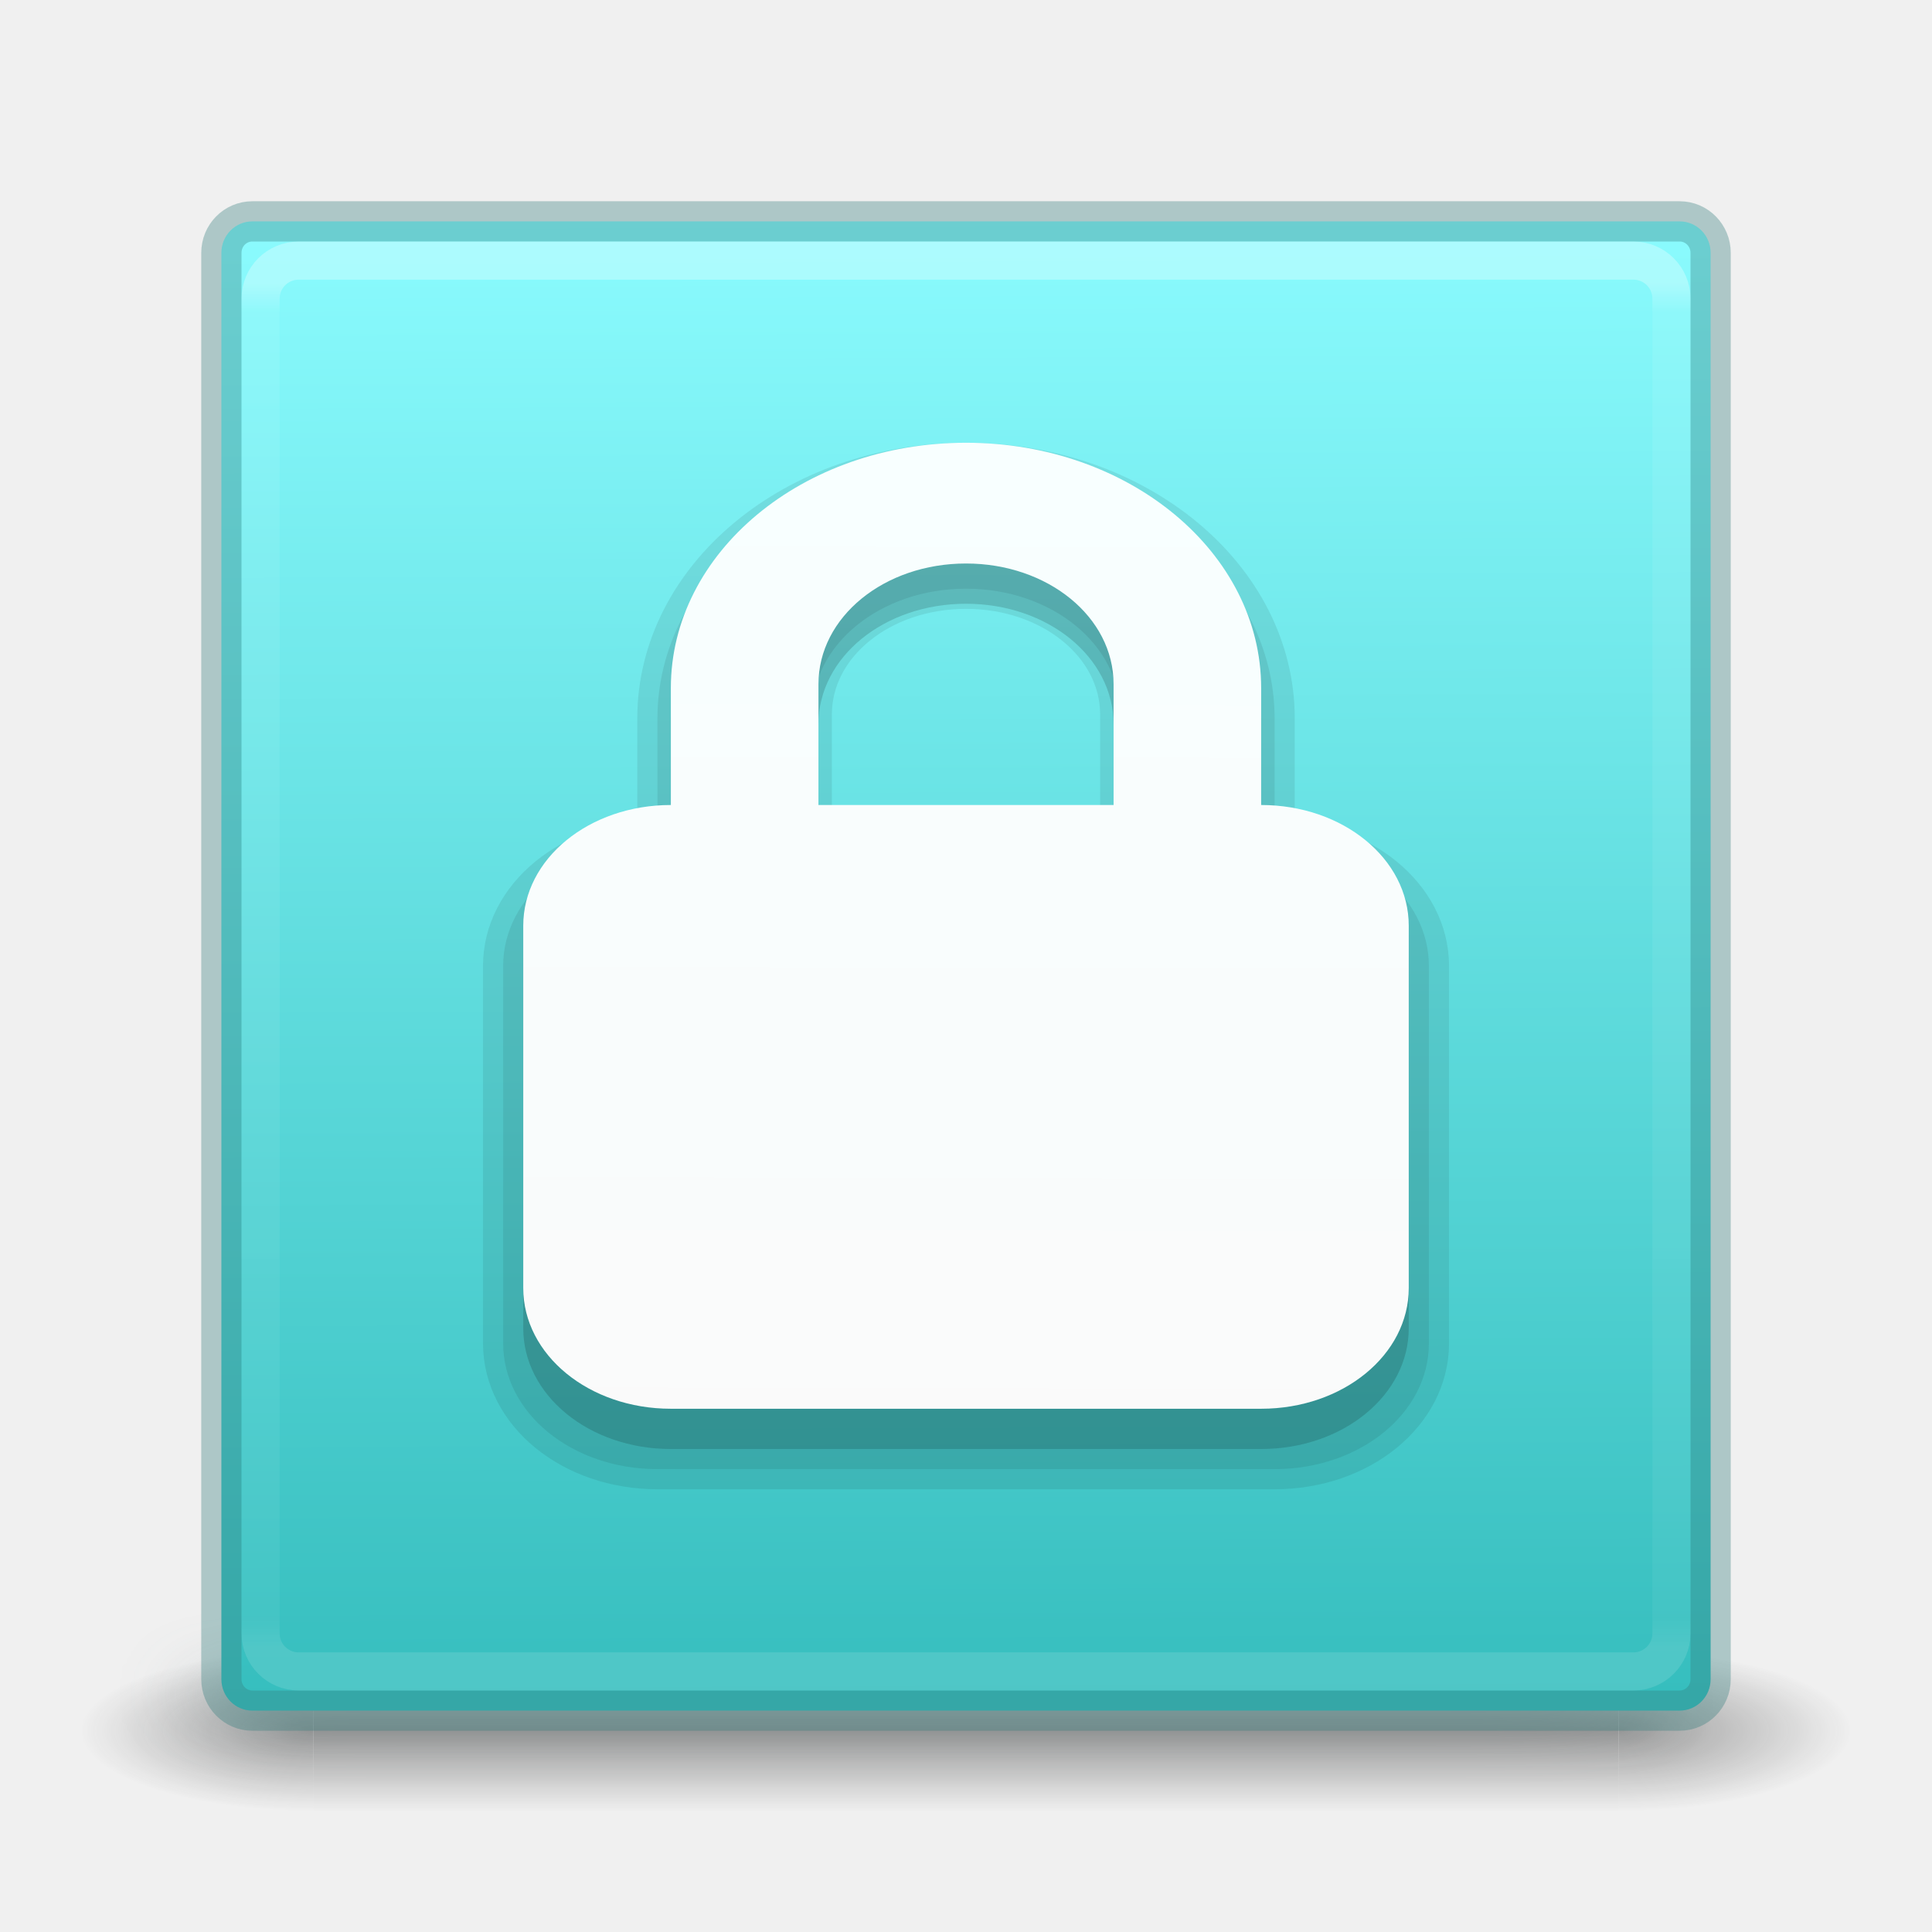
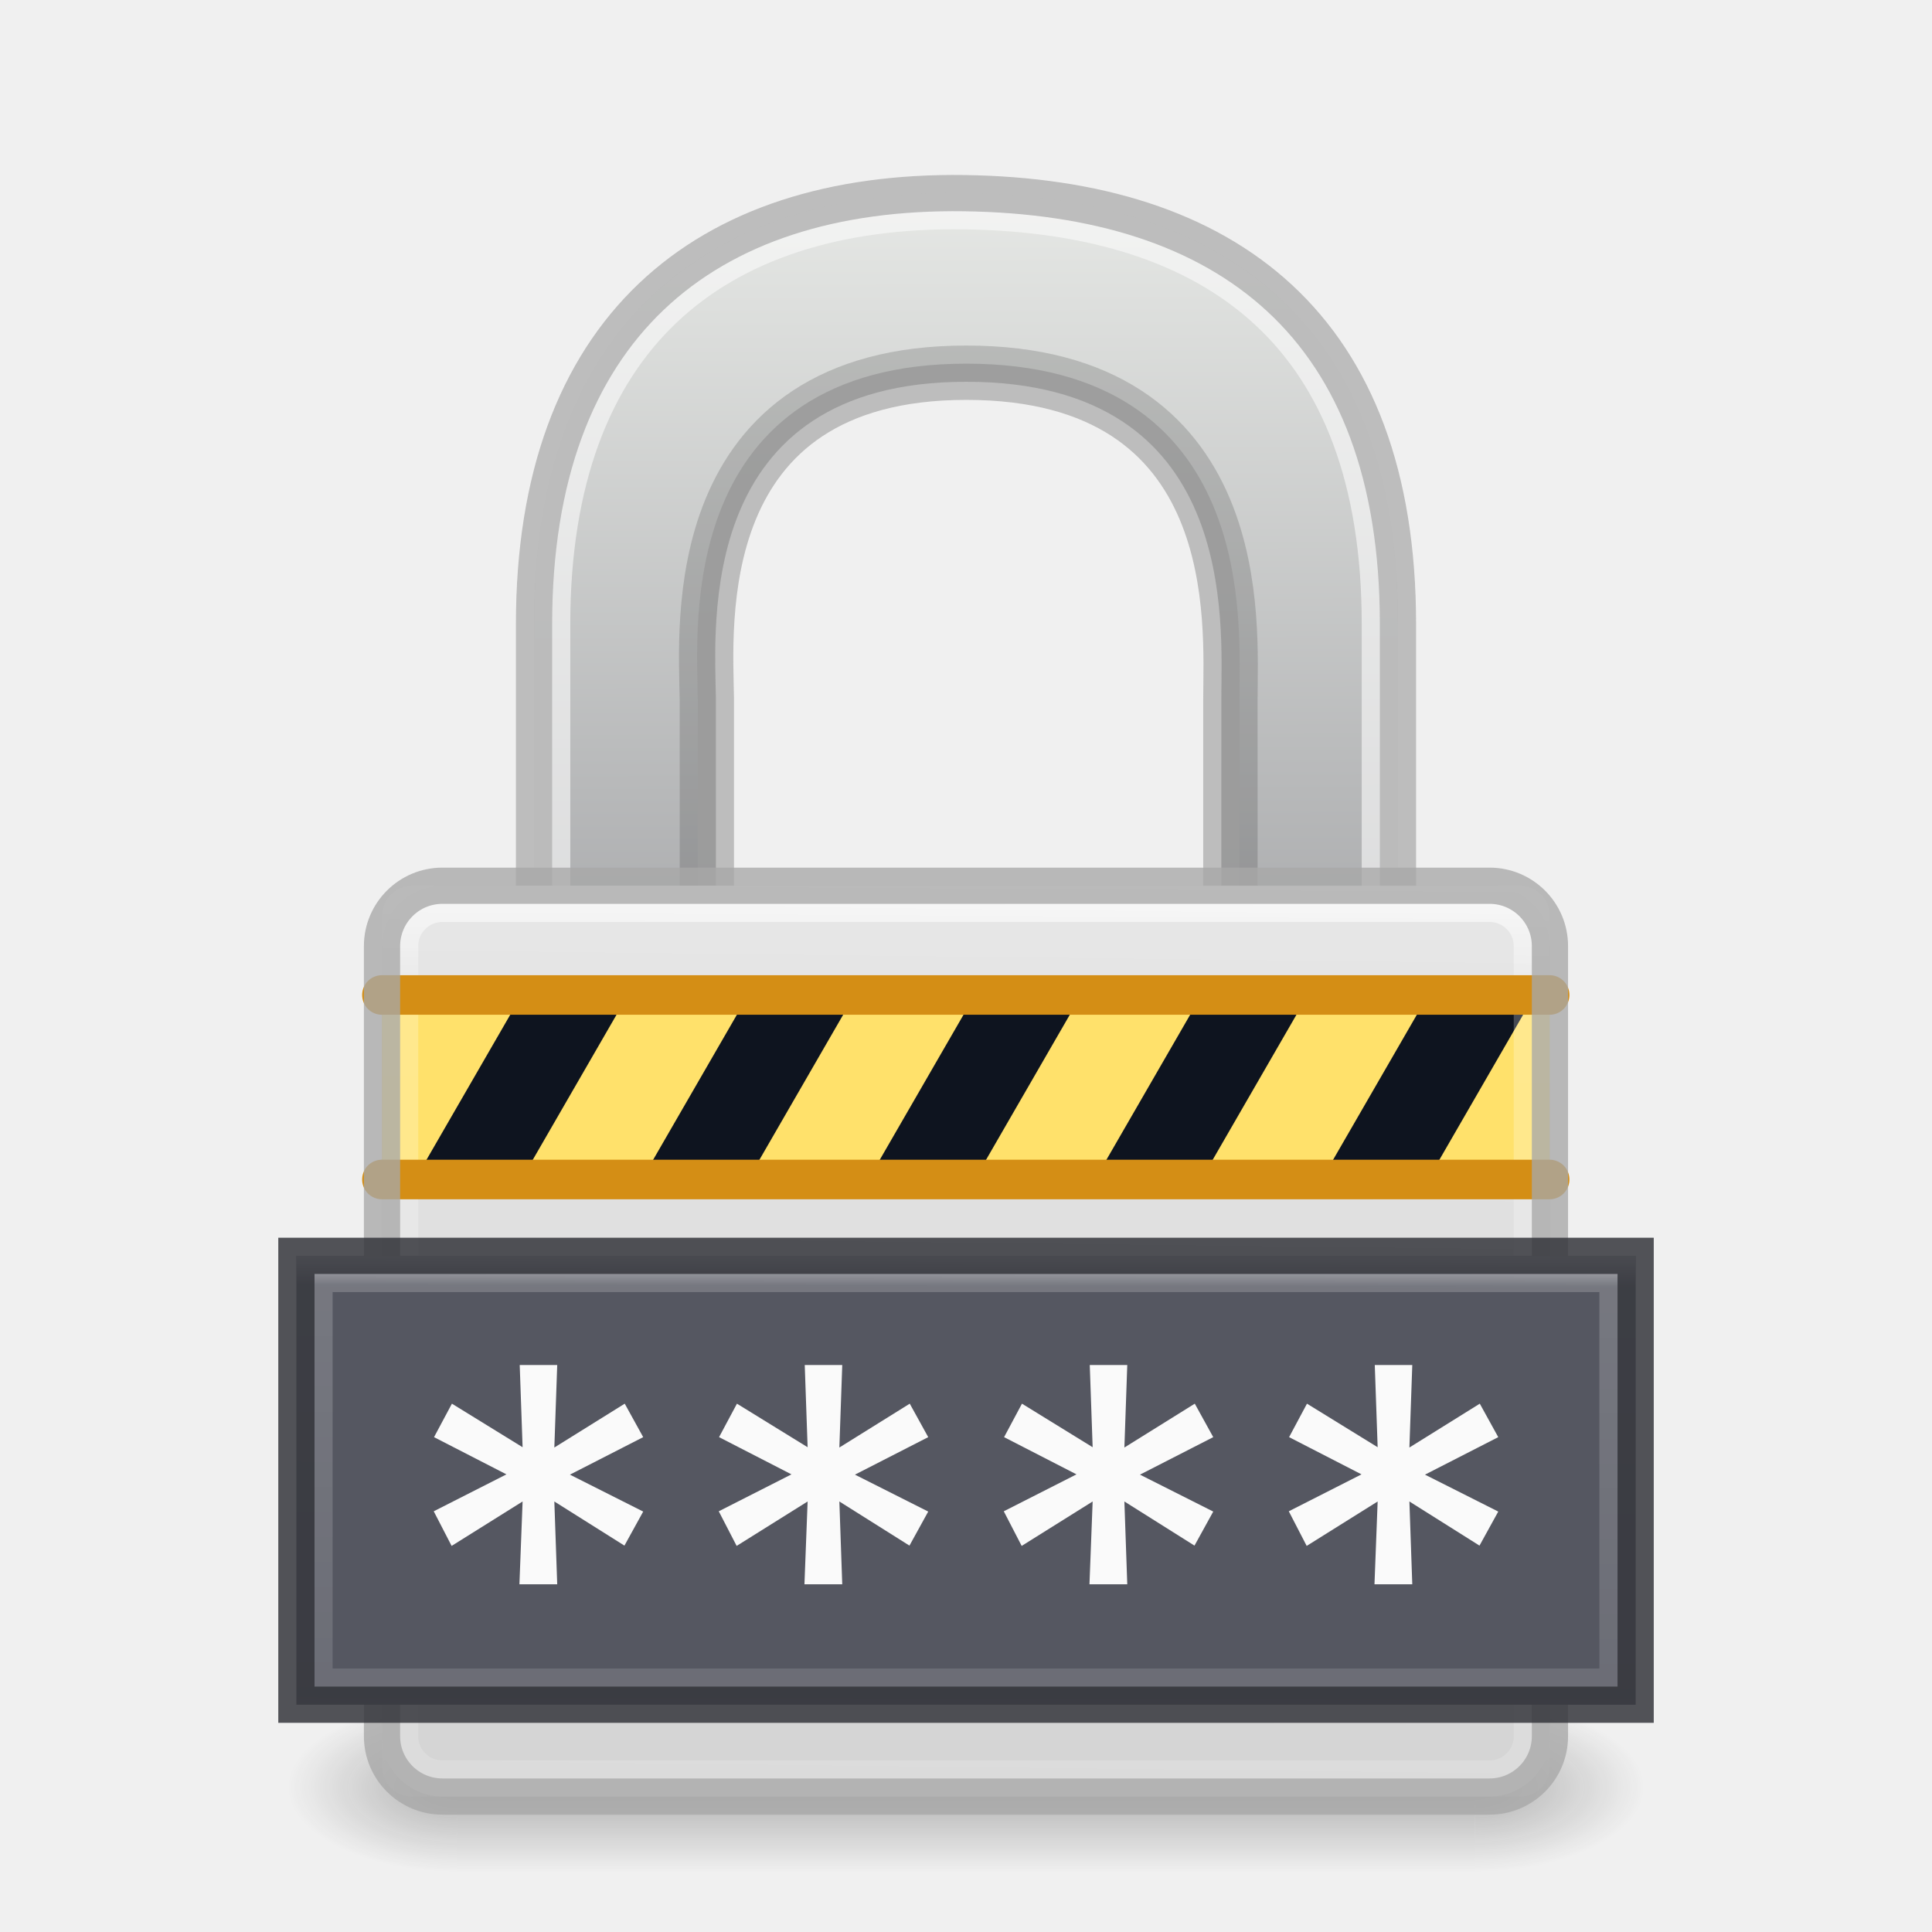
<svg xmlns="http://www.w3.org/2000/svg" xmlns:xlink="http://www.w3.org/1999/xlink" width="48" height="48" viewBox="0 0 48 48" version="1.1" id="SVGRoot">
  <defs id="defs3729">
+     <linearGradient id="linearGradient1091">
+       <stop offset="0" style="stop-color:#ffffff;stop-opacity:1" id="stop1083" />
+       <stop offset="0.089" style="stop-color:#ffffff;stop-opacity:0.235" id="stop1085" />
+       <stop offset="0.915" style="stop-color:#ffffff;stop-opacity:0.157" id="stop1087" />
+       <stop offset="1" style="stop-color:#ffffff;stop-opacity:0.392" id="stop1089" />
+     </linearGradient>
+     <linearGradient id="linearGradient2127">
+       <stop offset="0" style="stop-color:#eaece9;stop-opacity:1" id="stop2123" />
+       <stop offset="1" style="stop-color:#abacae;stop-opacity:1" id="stop2125" />
+     </linearGradient>
+     <linearGradient id="linearGradient2081">
+       <stop offset="0" style="stop-color:#ffffff;stop-opacity:1" id="stop2073" />
+       <stop offset="0.107" style="stop-color:#ffffff;stop-opacity:0.235" id="stop2075" />
+       <stop offset="0.932" style="stop-color:#ffffff;stop-opacity:0.157" id="stop2077" />
+       <stop offset="1" style="stop-color:#ffffff;stop-opacity:0.392" id="stop2079" />
+     </linearGradient>
+     <linearGradient id="linearGradient2049">
+       <stop offset="0" style="stop-color:#ffffff;stop-opacity:1" id="stop2041" />
+       <stop offset="0.142" style="stop-color:#ffffff;stop-opacity:0.235" id="stop2043" />
+       <stop offset="0.986" style="stop-color:#ffffff;stop-opacity:0.157" id="stop2045" />
+       <stop offset="1" style="stop-color:#ffffff;stop-opacity:0.392" id="stop2047" />
+     </linearGradient>
+     <linearGradient id="linearGradient2005">
+       <stop style="stop-color:#d4d4d4;stop-opacity:1;" offset="0" id="stop2001" />
+       <stop style="stop-color:#fafafa;stop-opacity:1" offset="1" id="stop2003" />
+     </linearGradient>
    <linearGradient id="linearGradient1442">
      <stop style="stop-color:#f8ffff;stop-opacity:1" offset="0" id="stop1438" />
      <stop style="stop-color:#fafafa;stop-opacity:1" offset="1" id="stop1440" />
    </linearGradient>
    <linearGradient id="linearGradient884">
      <stop style="stop-color:#36bebe;stop-opacity:1" offset="0" id="stop880" />
      <stop style="stop-color:#8cfcff;stop-opacity:1" offset="1" id="stop882" />
    </linearGradient>
    <filter style="color-interpolation-filters:sRGB" id="filter2385" x="-0.061" width="1.121" y="-1.914" height="4.828">
      <feGaussianBlur stdDeviation="1.209" id="feGaussianBlur2387" />
    </filter>
-     <linearGradient xlink:href="#linearGradient884" id="linearGradient886" x1="7.894" y1="14.762" x2="7.841" y2="0.929" gradientUnits="userSpaceOnUse" gradientTransform="matrix(2.686442,0,0,2.686441,2.508466,-29.49153)" />
-     <linearGradient xlink:href="#linearGradient1442" id="linearGradient1444" x1="24.049" y1="-21.021" x2="23.996" y2="5.098" gradientUnits="userSpaceOnUse" />
-     <linearGradient id="linearGradient4187">
-       <stop id="stop4189" style="stop-color:#ffffff;stop-opacity:1" offset="0" />
-       <stop id="stop4191" style="stop-color:#ffffff;stop-opacity:0.235" offset="0.021" />
-       <stop id="stop4193" style="stop-color:#ffffff;stop-opacity:0.157" offset="0.977" />
-       <stop id="stop4195" style="stop-color:#ffffff;stop-opacity:0.392" offset="1" />
-     </linearGradient>
-     <linearGradient id="linearGradient4311">
-       <stop id="stop4313" style="stop-color:#000000;stop-opacity:1" offset="0" />
-       <stop id="stop4315" style="stop-color:#000000;stop-opacity:0" offset="1" />
-     </linearGradient>
-     <radialGradient cx="4.993" cy="43.5" r="2.5" fx="4.993" fy="43.5" id="radialGradient3013-896" xlink:href="#linearGradient3688-166-749-2-324" gradientUnits="userSpaceOnUse" gradientTransform="matrix(2.003784,0,0,1.4,27.98813,-17.4)" />
-     <linearGradient id="linearGradient3688-166-749-2-324">
-       <stop id="stop3216" style="stop-color:#181818;stop-opacity:1" offset="0" />
-       <stop id="stop3218" style="stop-color:#181818;stop-opacity:0" offset="1" />
-     </linearGradient>
-     <radialGradient cx="4.993" cy="43.5" r="2.5" fx="4.993" fy="43.5" id="radialGradient3015-826" xlink:href="#linearGradient3688-166-749-2-324" gradientUnits="userSpaceOnUse" gradientTransform="matrix(2.003784,0,0,1.4,-20.01187,-104.4)" />
-     <linearGradient id="linearGradient3702-501-757-6-946">
-       <stop id="stop3228" style="stop-color:#181818;stop-opacity:0" offset="0" />
-       <stop id="stop3230" style="stop-color:#181818;stop-opacity:1" offset="0.5" />
-       <stop id="stop3232" style="stop-color:#181818;stop-opacity:0" offset="1" />
-     </linearGradient>
-     <linearGradient x1="25.058" y1="47.028" x2="25.058" y2="39.999" id="linearGradient4395" xlink:href="#linearGradient3702-501-757-6-946" gradientUnits="userSpaceOnUse" />
+     <linearGradient xlink:href="#linearGradient884" id="linearGradient886" x1="7.894" y1="14.762" x2="7.841" y2="0.929" gradientUnits="userSpaceOnUse" gradientTransform="matrix(7.069583,0,0,7.069583,8.443331,-105.5567)" />
+     <linearGradient xlink:href="#linearGradient1442" id="linearGradient1444" x1="24.049" y1="-21.021" x2="23.996" y2="5.098" gradientUnits="userSpaceOnUse" gradientTransform="matrix(2.131066,0,0,2.065559,13.85441,-34.62326)" />
+     <linearGradient x1="76.523" y1="-9.023" x2="76.523" y2="3.451" id="linearGradient3149" xlink:href="#linearGradient4113" gradientUnits="userSpaceOnUse" gradientTransform="matrix(0.8955358,0,0,-0.8966327,-111.317,-44.54436)" />
+     <linearGradient id="linearGradient4113">
+       <stop id="stop4115" style="stop-color:#000000;stop-opacity:1" offset="0" />
+       <stop id="stop4117" style="stop-color:#000000;stop-opacity:0" offset="1" />
+     </linearGradient>
+     <linearGradient x1="24" y1="5" x2="24" y2="43" id="linearGradient3159" xlink:href="#linearGradient3924-776" gradientUnits="userSpaceOnUse" gradientTransform="matrix(2.542396,0,0,2.542395,3.982518,-110.0175)" />
+     <linearGradient id="linearGradient3924-776">
+       <stop id="stop3124" style="stop-color:#ffffff;stop-opacity:1" offset="0" />
+       <stop id="stop3126" style="stop-color:#ffffff;stop-opacity:0.235" offset="0.063" />
+       <stop id="stop3128" style="stop-color:#ffffff;stop-opacity:0.157" offset="0.951" />
+       <stop id="stop3130" style="stop-color:#ffffff;stop-opacity:0.392" offset="1" />
+     </linearGradient>
+     <radialGradient cx="6.73" cy="9.957" r="12.672" fx="6.2" fy="9.957" id="radialGradient3395" xlink:href="#linearGradient2867-449-88-871-390-598-476-591-434-148-57-177-8-3-3-6-4-8-8-8-5" gradientUnits="userSpaceOnUse" gradientTransform="matrix(0,25.08328,-30.79425,0,254.8159,-322.342)" />
    <linearGradient id="linearGradient2867-449-88-871-390-598-476-591-434-148-57-177-8-3-3-6-4-8-8-8-5">
      <stop id="stop3750-1-0-7-6-6-1-3-9-3" style="stop-color:#919caf;stop-opacity:1" offset="0" />
      <stop id="stop3752-3-7-4-0-32-8-923-0-7" style="stop-color:#68758e;stop-opacity:1" offset="0.262" />
      <stop id="stop3754-1-8-5-2-7-6-7-1-9" style="stop-color:#485a6c;stop-opacity:1" offset="0.705" />
      <stop id="stop3756-1-6-2-6-6-1-96-6-0" style="stop-color:#444c5c;stop-opacity:1" offset="1" />
    </linearGradient>
-     <linearGradient x1="30.213" y1="21.417" x2="30.213" y2="25.361" id="linearGradient3143" xlink:href="#linearGradient4311" gradientUnits="userSpaceOnUse" gradientTransform="matrix(1.052161,0,0,-1.053252,-53.0945,20.89184)" />
-     <linearGradient x1="24" y1="6.111" x2="24" y2="41.891" id="linearGradient3153" xlink:href="#linearGradient4187" gradientUnits="userSpaceOnUse" gradientTransform="matrix(0.9473685,0,0,0.9473684,1.263163,-30.73684)" />
-     <radialGradient cx="6.73" cy="9.957" r="12.672" fx="6.2" fy="9.957" id="radialGradient4144" xlink:href="#linearGradient2867-449-88-871-390-598-476-591-434-148-57-177-8-3-3-6-4-8-8-8-5" gradientUnits="userSpaceOnUse" gradientTransform="matrix(0,9.497552,-11.65996,0,89.08821,-109.609)" />
+     <radialGradient cx="4.993" cy="43.5" r="2.5" fx="4.993" fy="43.5" id="radialGradient2455-1" xlink:href="#linearGradient3688-166-749-5" gradientUnits="userSpaceOnUse" gradientTransform="matrix(2.003784,0,0,1.4,27.98813,-17.4)" />
+     <linearGradient id="linearGradient3688-166-749-5">
+       <stop id="stop2883-0" style="stop-color:#181818;stop-opacity:1" offset="0" />
+       <stop id="stop2885-5" style="stop-color:#181818;stop-opacity:0" offset="1" />
+     </linearGradient>
+     <radialGradient cx="4.993" cy="43.5" r="2.5" fx="4.993" fy="43.5" id="radialGradient2457-5" xlink:href="#linearGradient3688-166-749-5" gradientUnits="userSpaceOnUse" gradientTransform="matrix(2.003784,0,0,1.4,-20.01187,-104.4)" />
+     <linearGradient x1="25.058" y1="47.028" x2="25.058" y2="39.999" id="linearGradient2459-7" xlink:href="#linearGradient3702-501-757-0" gradientUnits="userSpaceOnUse" />
+     <linearGradient id="linearGradient3702-501-757-0">
+       <stop id="stop2895-0" style="stop-color:#181818;stop-opacity:0" offset="0" />
+       <stop id="stop2897-2" style="stop-color:#181818;stop-opacity:1" offset="0.5" />
+       <stop id="stop2899-6" style="stop-color:#181818;stop-opacity:0" offset="1" />
+     </linearGradient>
+     <radialGradient cx="-4.029" cy="93.468" r="35.338" fx="-4.029" fy="93.468" id="radialGradient4377" xlink:href="#linearGradient4113" gradientUnits="userSpaceOnUse" gradientTransform="matrix(1.556392,0,0,0.1697883,70.27036,-14.8689)" />
+     <linearGradient x1="8.643" y1="27.5" x2="23.3" y2="27.5" id="linearGradient3888-76" xlink:href="#linearGradient6057-35" gradientUnits="userSpaceOnUse" gradientTransform="matrix(-1.867169,0,0,1.500012,193.5339,-73.01307)" />
+     <linearGradient id="linearGradient6057-35">
+       <stop id="stop6059-0" style="stop-color:#ffffff;stop-opacity:1" offset="0" />
+       <stop id="stop6061-4" style="stop-color:#ffffff;stop-opacity:0" offset="1" />
+     </linearGradient>
+     <linearGradient x1="8.643" y1="27.5" x2="23.3" y2="27.5" id="linearGradient3927-6" xlink:href="#linearGradient4113" gradientUnits="userSpaceOnUse" gradientTransform="matrix(-1.867169,0,0,1.500012,165.0446,-73.10499)" />
+     <linearGradient x1="21.771" y1="14.871" x2="21.771" y2="27.925" id="linearGradient3059" xlink:href="#linearGradient5443" gradientUnits="userSpaceOnUse" gradientTransform="matrix(1.526316,0,0,1.428571,139.827,-54.47692)" />
+     <linearGradient id="linearGradient5443">
+       <stop id="stop5445" style="stop-color:#ffffff;stop-opacity:1" offset="0" />
+       <stop id="stop5447" style="stop-color:#ffffff;stop-opacity:0.235" offset="0.033" />
+       <stop id="stop5449" style="stop-color:#ffffff;stop-opacity:0.157" offset="0.986" />
+       <stop id="stop5451" style="stop-color:#ffffff;stop-opacity:0.392" offset="1" />
+     </linearGradient>
+     <linearGradient x1="9" y1="29" x2="9" y2="14" id="linearGradient3062" xlink:href="#linearGradient6057-35" gradientUnits="userSpaceOnUse" gradientTransform="matrix(1.000008,0,0,1.400011,169.2483,-6.337521)" />
+     <linearGradient x1="9" y1="29" x2="9" y2="14" id="linearGradient3065" xlink:href="#linearGradient6057-35" gradientUnits="userSpaceOnUse" gradientTransform="matrix(1.000008,0,0,1.400011,142.2481,-6.337521)" />
+     <linearGradient x1="24" y1="29" x2="24" y2="14" id="linearGradient3068" xlink:href="#linearGradient5475" gradientUnits="userSpaceOnUse" gradientTransform="matrix(1.333333,0,0,1.400011,144.9147,-53.86295)" />
+     <linearGradient id="linearGradient5475">
+       <stop id="stop5477" style="stop-color:#d88f22;stop-opacity:1" offset="0" />
+       <stop id="stop5479" style="stop-color:#d88f22;stop-opacity:0" offset="1" />
+     </linearGradient>
+     <linearGradient x1="9" y1="29" x2="9" y2="14" id="linearGradient3071" xlink:href="#linearGradient5475" gradientUnits="userSpaceOnUse" gradientTransform="matrix(1.333333,0,0,1.400011,140.9148,-53.86295)" />
+     <radialGradient cx="16.824" cy="11.368" r="10.5" fx="16.777" fy="11.597" id="radialGradient3074" xlink:href="#linearGradient5409" gradientUnits="userSpaceOnUse" gradientTransform="matrix(0,2.22619,-3.210056,0,200.7402,-70.1533)" />
+     <linearGradient id="linearGradient5409">
+       <stop id="stop5411" style="stop-color:#f2e0c4;stop-opacity:1" offset="0" />
+       <stop id="stop5559" style="stop-color:#e5af5b;stop-opacity:1" offset="0.765" />
+       <stop id="stop5413" style="stop-color:#af6900;stop-opacity:1" offset="1" />
+     </linearGradient>
+     <linearGradient x1="25.058" y1="47.028" x2="25.058" y2="39.999" id="linearGradient3087" xlink:href="#linearGradient3702-501-757-0" gradientUnits="userSpaceOnUse" gradientTransform="matrix(0.9026204,0,0,0.6017468,2.337112,98.2257)" />
+     <radialGradient cx="4.993" cy="43.5" r="2.5" fx="4.993" fy="43.5" id="radialGradient3090" xlink:href="#linearGradient3688-166-749-5" gradientUnits="userSpaceOnUse" gradientTransform="matrix(1.688079,0,0,0.8424455,-19.79777,-161.0481)" />
+     <radialGradient cx="4.993" cy="43.5" r="2.5" fx="4.993" fy="43.5" id="radialGradient3093" xlink:href="#linearGradient3688-166-749-5" gradientUnits="userSpaceOnUse" gradientTransform="matrix(1.688079,0,0,0.8424455,28.20223,87.7553)" />
+     <radialGradient cx="18.031" cy="6.281" r="3.182" fx="18.031" fy="6.281" id="radialGradient3328" xlink:href="#linearGradient6057-35" gradientUnits="userSpaceOnUse" gradientTransform="matrix(0.9605048,0,0,0.9968005,140.6021,-58.40987)" />
+     <linearGradient x1="32.128" y1="13.789" x2="35.021" y2="13.789" id="linearGradient3326" xlink:href="#linearGradient4113" gradientUnits="userSpaceOnUse" gradientTransform="matrix(-0.8563683,0,0,0.9968005,185.2485,-57.25031)" />
+     <linearGradient x1="35.005" y1="14.85" x2="33.004" y2="14.85" id="linearGradient3324" xlink:href="#linearGradient4113" gradientUnits="userSpaceOnUse" gradientTransform="matrix(0.8563683,0,0,0.9968005,145.0769,-57.25031)" />
+     <linearGradient id="linearGradient10591-4">
+       <stop id="stop10593-3" style="stop-color:#cad0c6;stop-opacity:1" offset="0" />
+       <stop id="stop10599-8" style="stop-color:#eaece9;stop-opacity:1" offset="0.5" />
+       <stop id="stop10595-4" style="stop-color:#c5cbc0;stop-opacity:1" offset="1" />
+     </linearGradient>
+     <linearGradient x1="24.46" y1="3.489" x2="24.499" y2="25.013" id="linearGradient4076" xlink:href="#linearGradient2127" gradientUnits="userSpaceOnUse" gradientTransform="matrix(0.7990839,0,0,0.9301223,4.765973,80.22591)" />
+     <linearGradient xlink:href="#linearGradient2005" id="linearGradient2007" x1="164.561" y1="-12.913" x2="165.123" y2="-60.975" gradientUnits="userSpaceOnUse" gradientTransform="matrix(0.9360435,0,0,0.9360435,-129.7435,136.5821)" />
+     <linearGradient xlink:href="#linearGradient2049" id="linearGradient2039" x1="72.478" y1="54.631" x2="72.17" y2="103.73" gradientUnits="userSpaceOnUse" />
+     <clipPath clipPathUnits="userSpaceOnUse" id="clipPath1029">
+       <path d="M 35.382,60.546 V 41.345 c 0,-19.52 11.203,-28.794 28.511,-28.55 17.402,0.244 28.724,8.8 28.724,28.55 V 61.166 H 80.918 V 46.306 c 0,-4.961 1.211,-21.013 -16.902,-21.013 -17.964,0 -16.655,16.151 -16.586,20.993 v 14.344 z" id="path1031" style="fill:url(#linearGradient1033);fill-opacity:1;fill-rule:evenodd;stroke:none;stroke-width:1.887" />
+     </clipPath>
+     <linearGradient xlink:href="#linearGradient2127" id="linearGradient1033" gradientUnits="userSpaceOnUse" gradientTransform="matrix(2.130891,0,0,2.480326,12.70926,0.6024229)" x1="24.46" y1="3.489" x2="24.499" y2="25.013" />
+     <clipPath clipPathUnits="userSpaceOnUse" id="clipPath1043">
+       <rect y="-23.266" x="211.823" height="4.893" width="30.965" id="rect1045" style="opacity:1;fill:#ffffff;fill-opacity:1;fill-rule:evenodd;stroke:none;stroke-width:0.52;stroke-linecap:round;stroke-linejoin:round;stroke-miterlimit:4;stroke-dasharray:none;stroke-dashoffset:0;stroke-opacity:0.514;paint-order:markers fill stroke" />
+     </clipPath>
+     <clipPath clipPathUnits="userSpaceOnUse" id="clipPath1067">
+       <path style="fill:url(#linearGradient1071);fill-opacity:1;fill-rule:evenodd;stroke:none;stroke-width:1.887" id="path1069" d="M 49.03,58.355 V 43.792 c 0,-14.805 8.497,-21.839 21.624,-21.654 13.199,0.185 21.786,6.674 21.786,21.654 V 58.825 h -8.874 V 47.554 c 0,-3.762 0.919,-15.937 -12.819,-15.937 -13.625,0 -12.632,12.25 -12.579,15.922 v 10.879 z" />
+     </clipPath>
+     <linearGradient xlink:href="#linearGradient10591-4" id="linearGradient1071" gradientUnits="userSpaceOnUse" gradientTransform="matrix(1.616161,0,0,1.881188,31.83369,12.89111)" x1="10.651" y1="2.914" x2="27.192" y2="17.47" />
+     <linearGradient xlink:href="#linearGradient1091" id="linearGradient1081" x1="63.98" y1="82.252" x2="63.932" y2="115.309" gradientUnits="userSpaceOnUse" />
+     <clipPath clipPathUnits="userSpaceOnUse" id="clipPath1095">
+       <rect y="83.204" x="19.636" height="29.74" width="88.727" id="rect1097" style="opacity:1;fill:#555761;fill-opacity:1;stroke:none;stroke-width:0.9;stroke-miterlimit:4;stroke-dasharray:none;stroke-opacity:1" />
+     </clipPath>
+     <clipPath clipPathUnits="userSpaceOnUse" id="clipPath1001">
+       <rect width="58.504" height="45.625" rx="1.5" ry="1.5" x="41.481" y="56.965" id="rect1003" style="color:#000000;display:inline;overflow:visible;visibility:visible;fill:url(#linearGradient1005);fill-opacity:1;fill-rule:nonzero;stroke:none;stroke-width:1.978px;marker:none;enable-background:accumulate" />
+     </clipPath>
+     <linearGradient xlink:href="#linearGradient2005" id="linearGradient1005" gradientUnits="userSpaceOnUse" gradientTransform="matrix(1.887226,0,0,1.887226,-239.2402,126.6754)" x1="164.561" y1="-12.913" x2="165.123" y2="-60.975" />
  </defs>
-   <g id="layer1" transform="translate(0,32)">
-     <g style="opacity:0.4" id="g3712-0" transform="matrix(1.157895,0,0,0.5714286,-3.789476,-13.85714)">
-       <rect style="fill:url(#radialGradient3013-896);fill-opacity:1;stroke:none" id="rect2801-4" y="40" x="38" height="7" width="5" />
-       <rect style="fill:url(#radialGradient3015-826);fill-opacity:1;stroke:none" id="rect3696-8" transform="scale(-1)" y="-47" x="-10" height="7" width="5" />
-       <rect style="fill:url(#linearGradient4395);fill-opacity:1;stroke:none" id="rect3700-7" y="40" x="10" height="7" width="28" />
+   <g id="layer1" transform="translate(0,32)" style="display:none">
+     <path d="m 119,1.001 a 55,6 0 0 1 -110,0 55,6 0 1 1 110,0 z" id="path3041" style="color:#000000;display:inline;overflow:visible;visibility:visible;opacity:0.2;fill:url(#radialGradient4377);fill-opacity:1;fill-rule:nonzero;stroke:none;stroke-width:1;marker:none;enable-background:accumulate" />
+     <g transform="matrix(2.699999,0,0,0.5555561,1.199999,-23.11112)" id="g2036" style="display:inline">
+       <g transform="matrix(1.052632,0,0,1.285713,-1.263158,-13.42854)" id="g3712" style="opacity:0.4">
+         <rect width="5" height="7" x="38" y="40" id="rect2801" style="fill:url(#radialGradient2455-1);fill-opacity:1;stroke:none" />
+         <rect width="5" height="7" x="-10" y="-47" transform="scale(-1)" id="rect3696" style="fill:url(#radialGradient2457-5);fill-opacity:1;stroke:none" />
+         <rect width="28" height="7" x="10" y="40" id="rect3700" style="fill:url(#linearGradient2459-7);fill-opacity:1;stroke:none" />
+       </g>
    </g>
-     <path id="rect2099" style="opacity:0.417;fill:#53676c;fill-opacity:1;stroke-width:0.448;filter:url(#filter2385)" d="m 4.176,18.059 c -2.881,0 -5.201,0.34 -5.201,0.76 0,0.42 2.32,0.758 5.201,0.758 H 41.605 c 2.881,0 5.201,-0.338 5.201,-0.758 0,-0.42 -2.32,-0.76 -5.201,-0.76 z" transform="matrix(0.7625624,0,0,0.6474423,5.301772,-2.096859)" />
-     <path id="rect3747" style="opacity:1;fill:url(#linearGradient886);fill-opacity:1;stroke:#347d7d;stroke-width:1;stroke-linecap:round;stroke-linejoin:round;stroke-miterlimit:4;stroke-dasharray:none;stroke-opacity:0.353" d="m 6.271,-26.5 c -0.427,0 -0.771,0.349 -0.771,0.782 V 9.718 C 5.5,10.151 5.844,10.5 6.271,10.5 H 41.729 C 42.156,10.5 42.5,10.151 42.5,9.718 V -25.718 C 42.5,-26.151 42.156,-26.5 41.729,-26.5 Z" />
+     <path id="rect2099" style="opacity:0.417;fill:#53676c;fill-opacity:1;stroke-width:0.448;filter:url(#filter2385)" d="m 4.176,18.059 c -2.881,0 -5.201,0.34 -5.201,0.76 0,0.42 2.32,0.758 5.201,0.758 H 41.605 c 2.881,0 5.201,-0.338 5.201,-0.758 0,-0.42 -2.32,-0.76 -5.201,-0.76 z" transform="matrix(2.0335,0,0,1.726513,14.13806,-32.25829)" />
+     <path id="rect3747" style="opacity:1;fill:url(#linearGradient886);fill-opacity:1;stroke:#347d7d;stroke-width:2.632;stroke-linecap:round;stroke-linejoin:round;stroke-miterlimit:4;stroke-dasharray:none;stroke-opacity:0.353" d="m 18.344,-97.684 c -1.124,0 -2.029,0.917 -2.029,2.057 v 93.255 c 0,1.139 0.905,2.057 2.029,2.057 H 111.656 c 1.124,0 2.029,-0.917 2.029,-2.057 V -95.628 c 0,-1.139 -0.905,-2.057 -2.029,-2.057 z" />
    <g style="display:inline" id="g3532-1" transform="matrix(1.123442,0,-0.7136519,1.260733,157.0523,-7.731172)" />
    <g style="display:inline;fill:#fce94f;stroke:none" id="g3557-05" transform="matrix(1.123442,0,-0.7136519,1.260733,157.0523,-7.731172)" />
    <g id="layer10" style="display:inline" transform="matrix(1.142857,0,0,1.142857,-543.4921,502.675)" />
    <g id="layer13" style="display:inline" transform="matrix(1.142857,0,0,1.142857,-543.4921,502.675)" />
    <g id="layer14" transform="matrix(1.142857,0,0,1.142857,-543.4921,502.675)" />
    <g id="layer15" style="display:inline" transform="matrix(1.142857,0,0,1.142857,-543.4921,502.675)" />
    <g id="g71291" style="display:inline" transform="matrix(1.142857,0,0,1.142857,-543.4921,502.675)" />
    <g id="g4953" style="display:inline" transform="matrix(1.142857,0,0,1.142857,-543.4921,502.675)" />
    <g id="layer12" style="display:inline" transform="matrix(1.142857,0,0,1.142857,-543.4921,502.675)" />
    <g style="display:inline;fill:#3a4351;fill-opacity:1" id="g3532-1-2" transform="matrix(1.123442,0,-0.7136519,1.260733,157.0523,-7.731171)" />
    <g style="display:inline;fill:#3a4351;fill-opacity:1;stroke:none" id="g3557-05-9" transform="matrix(1.123442,0,-0.7136519,1.260733,157.0523,-7.731171)" />
    <g id="layer10-2" style="display:inline;fill:#3a4351;fill-opacity:1" transform="matrix(1.142857,0,0,1.142857,-543.4921,502.675)" />
    <g id="layer13-5" style="display:inline;fill:#3a4351;fill-opacity:1" transform="matrix(1.142857,0,0,1.142857,-543.4921,502.675)" />
    <g style="fill:#3a4351;fill-opacity:1" id="layer14-4" transform="matrix(1.142857,0,0,1.142857,-543.4921,502.675)" />
    <g id="layer15-3" style="display:inline;fill:#3a4351;fill-opacity:1" transform="matrix(1.142857,0,0,1.142857,-543.4921,502.675)" />
    <g id="g71291-8" style="display:inline;fill:#3a4351;fill-opacity:1" transform="matrix(1.142857,0,0,1.142857,-543.4921,502.675)" />
    <g id="g4953-4" style="display:inline;fill:#3a4351;fill-opacity:1" transform="matrix(1.142857,0,0,1.142857,-543.4921,502.675)" />
    <g id="layer12-6" style="display:inline;fill:#3a4351;fill-opacity:1" transform="matrix(1.142857,0,0,1.142857,-543.4921,502.675)" />
-     <path style="color:#000000;display:inline;overflow:visible;visibility:visible;opacity:0.15;fill:#000000;fill-opacity:1;fill-rule:nonzero;stroke:#000000;stroke-width:1.001;stroke-opacity:0.533;marker:none;enable-background:accumulate" id="rect2822-6" d="m 24,-20.499 c -4.247,0 -7.666,2.846 -7.666,6.347 v 3.027 c -2.124,0 -3.833,1.394 -3.833,3.125 v 9.375 c 0,1.731 1.71,3.125 3.833,3.125 h 15.333 c 2.124,0 3.833,-1.394 3.833,-3.125 v -9.375 c 0,-1.731 -1.71,-3.125 -3.833,-3.125 v -3.027 c 0,-3.501 -3.419,-6.347 -7.666,-6.347 z m 0,3.125 c 2.124,0 3.833,1.382 3.833,3.125 v 3.125 h -7.666 v -3.125 c 0,-1.743 1.71,-3.125 3.833,-3.125 z" />
-     <path style="color:#000000;display:inline;overflow:visible;visibility:visible;opacity:0.15;fill:#000000;fill-opacity:1;fill-rule:nonzero;stroke:none;stroke-width:1.024;stroke-opacity:0.533;marker:none;enable-background:accumulate" id="rect2822-6-9" d="m 24,-20 c -4.063,0 -7.333,2.732 -7.333,6.094 v 2.906 C 14.635,-11 13,-9.662 13,-8 v 9 c 0,1.662 1.635,3 3.667,3 H 31.333 C 33.365,4 35,2.662 35,1 v -9 c 0,-1.662 -1.635,-3 -3.667,-3 V -13.906 C 31.333,-17.268 28.063,-20 24,-20 Z m 0,3 c 2.031,0 3.667,1.327 3.667,3 v 3 H 20.333 v -3 c 0,-1.673 1.635,-3 3.667,-3 z" />
-     <path style="color:#000000;display:inline;overflow:visible;visibility:visible;fill:url(#linearGradient1444);fill-opacity:1;fill-rule:nonzero;stroke:none;stroke-width:1.024;marker:none;enable-background:accumulate" id="rect2822" d="m 24,-21 c -4.063,0 -7.333,2.732 -7.333,6.094 v 2.906 C 14.635,-12 13,-10.662 13,-9 V 1.5e-5 C 13,1.662 14.635,3 16.667,3 H 31.333 C 33.365,3 35,1.662 35,1.5e-5 v -9 c 0,-1.662 -1.635,-3 -3.667,-3 v -2.906 c 0,-3.361 -3.271,-6.094 -7.333,-6.094 z m 0,3 c 2.031,0 3.667,1.327 3.667,3 v 3 h -7.333 v -3 c 0,-1.673 1.635,-3 3.667,-3 z" />
+     <path style="color:#000000;display:inline;overflow:visible;visibility:visible;opacity:0.15;fill:#000000;fill-opacity:1;fill-rule:nonzero;stroke:#000000;stroke-width:2.057;stroke-opacity:0.533;marker:none;enable-background:accumulate" id="rect2822-6" d="m 65,-74.652 c -8.853,0 -15.981,5.763 -15.981,12.854 v 6.13 c -4.427,0 -7.991,2.822 -7.991,6.328 v 18.984 c 0,3.506 3.564,6.328 7.991,6.328 h 31.962 c 4.427,0 7.991,-2.822 7.991,-6.328 V -49.34 c 0,-3.506 -3.564,-6.328 -7.991,-6.328 v -6.13 c 0,-7.09 -7.128,-12.854 -15.981,-12.854 z m 0,6.328 c 4.427,0 7.991,2.799 7.991,6.328 v 6.328 H 57.009 v -6.328 c 0,-3.529 3.564,-6.328 7.991,-6.328 z" />
+     <path style="color:#000000;display:inline;overflow:visible;visibility:visible;opacity:0.15;fill:#000000;fill-opacity:1;fill-rule:nonzero;stroke:none;stroke-width:2.147;stroke-opacity:0.533;marker:none;enable-background:accumulate" id="rect2822-6-9" d="m 65,-75.676 c -8.658,0 -15.628,5.644 -15.628,12.587 v 6.003 c -4.329,0 -7.814,2.764 -7.814,6.197 v 18.59 c 0,3.433 3.485,6.197 7.814,6.197 h 31.256 c 4.329,0 7.814,-2.764 7.814,-6.197 v -18.59 c 0,-3.433 -3.485,-6.197 -7.814,-6.197 v -6.003 c 0,-6.943 -6.97,-12.587 -15.628,-12.587 z m 0,6.197 c 4.329,0 7.814,2.741 7.814,6.197 v 6.197 H 57.186 v -6.197 c 0,-3.456 3.485,-6.197 7.814,-6.197 z" />
+     <path style="color:#000000;display:inline;overflow:visible;visibility:visible;fill:url(#linearGradient1444);fill-opacity:1;fill-rule:nonzero;stroke:none;stroke-width:2.147;marker:none;enable-background:accumulate" id="rect2822" d="m 65,-78 c -8.658,0 -15.628,5.644 -15.628,12.587 v 6.003 c -4.329,0 -7.814,2.764 -7.814,6.197 v 18.59 c 0,3.433 3.485,6.197 7.814,6.197 h 31.256 c 4.329,0 7.814,-2.764 7.814,-6.197 v -18.59 c 0,-3.433 -3.485,-6.197 -7.814,-6.197 v -6.003 C 80.628,-72.356 73.658,-78 65,-78 Z m 0,6.197 c 4.329,0 7.814,2.741 7.814,6.197 v 6.197 H 57.186 v -6.197 c 0,-3.456 3.485,-6.197 7.814,-6.197 z" />
    <g id="layer10-9" style="display:inline" transform="translate(-330.0812,574.547)" />
    <g id="layer13-6" style="display:inline" transform="translate(-330.0812,574.547)" />
    <g id="layer14-1" transform="translate(-330.0812,574.547)" />
    <g id="layer15-0" style="display:inline" transform="translate(-330.0812,574.547)" />
    <g id="g71291-3" style="display:inline" transform="translate(-330.0812,574.547)" />
    <g id="g4953-7" style="display:inline" transform="translate(-330.0812,574.547)" />
    <g id="layer12-65" style="display:inline" transform="translate(-330.0812,574.547)" />
-     <rect style="opacity:0.3;fill:none;stroke:url(#linearGradient3153);stroke-width:0.947;stroke-linecap:round;stroke-linejoin:round;stroke-miterlimit:4;stroke-dasharray:none;stroke-dashoffset:0;stroke-opacity:1" id="rect6741-1" y="-25.526" x="6.474" ry="0.947" rx="0.947" height="35.053" width="35.053" />
+     <rect width="94.069" height="94.069" rx="2.473" ry="2.274" x="17.966" y="-96.034" id="rect6741-7" style="opacity:0.3;fill:none;stroke:url(#linearGradient3159);stroke-width:0.931;stroke-linecap:round;stroke-linejoin:round;stroke-miterlimit:4;stroke-dasharray:none;stroke-dashoffset:0;stroke-opacity:1" />
+   </g>
+   <g id="layer3" style="display:none" transform="translate(0,-80)">
+     <rect style="opacity:0.354;fill:#919191;fill-opacity:1;fill-rule:evenodd;stroke:none;stroke-width:1;stroke-linecap:round;stroke-linejoin:round;stroke-miterlimit:4;stroke-dasharray:none;stroke-dashoffset:0;stroke-opacity:0.608;paint-order:markers fill stroke" id="rect2119" width="48" height="48" x="0" y="80" rx="1.887" ry="2.074" />
+   </g>
+   <g id="layer2" transform="translate(0,-80)">
+     <path style="fill:url(#linearGradient4076);fill-opacity:1;fill-rule:evenodd;stroke:none;stroke-width:1.887" id="path2086-6" d="m 13.268,102.705 v -7.2 c 0,-7.32 4.201,-10.798 10.692,-10.706 6.526,0.091 10.772,3.3 10.772,10.706 v 7.433 h -4.388 v -5.573 c 0,-1.86 0.454,-7.88 -6.338,-7.88 -6.737,0 -6.246,6.057 -6.22,7.872 v 5.379 z" />
+     <path d="M 49.03,58.355 V 43.792 c 0,-14.805 8.497,-21.839 21.624,-21.654 13.199,0.185 21.786,6.674 21.786,21.654 V 58.825" id="path2063" style="fill:none;fill-opacity:1;fill-rule:evenodd;stroke:#fafafa;stroke-width:3.641;stroke-opacity:0.615;stroke-miterlimit:4;stroke-dasharray:none" mask="none" transform="matrix(0.4944335,0,0,0.4944335,-10.97367,73.85211)" clip-path="url(#clipPath1067)" />
+     <path d="m 13.268,102.705 v -7.2 c 0,-7.32 4.201,-10.798 10.692,-10.706 6.526,0.091 10.772,3.3 10.772,10.706 v 7.433 h -4.388 v -5.573 c 0,-1.86 0.454,-7.88 -6.338,-7.88 -6.737,0 -6.246,6.057 -6.22,7.872 v 5.379 z" id="path2093" style="fill:none;fill-opacity:1;fill-rule:evenodd;stroke:#b7b7b7;stroke-width:0.9;stroke-miterlimit:4;stroke-dasharray:none;stroke-opacity:0.899" />
+     <path style="fill:none;fill-opacity:1;fill-rule:evenodd;stroke:#282828;stroke-width:4.8;stroke-miterlimit:4;stroke-dasharray:none;stroke-opacity:0.188" id="path1023" d="M 80.918,61.166 V 46.306 c 0,-4.961 1.211,-21.013 -16.902,-21.013 -17.964,0 -16.655,16.151 -16.586,20.993 v 14.344" clip-path="url(#clipPath1029)" transform="matrix(0.375,0,0,0.375,0,80)" />
+     <rect style="opacity:0.3;fill:url(#radialGradient3093);fill-opacity:1;stroke:none;stroke-width:1.887" id="rect2801-9" y="122.296" x="36.637" height="4.212" width="4.212" />
+     <rect style="opacity:0.3;fill:url(#radialGradient3090);fill-opacity:1;stroke:none;stroke-width:1.887" id="rect3696-3" transform="scale(-1)" y="-126.508" x="-11.363" height="4.212" width="4.212" />
+     <rect style="opacity:0.3;fill:url(#linearGradient3087);fill-opacity:1;stroke:none;stroke-width:1.887" id="rect3700-3" y="122.296" x="11.363" height="4.212" width="25.273" />
+     <rect style="color:#000000;display:inline;overflow:visible;visibility:visible;fill:url(#linearGradient2007);fill-opacity:1;fill-rule:nonzero;stroke:none;stroke-width:1.978px;marker:none;enable-background:accumulate" id="rect3186-2" y="102.006" x="9.491" ry="1.5" rx="1.5" height="22.629" width="29.017" />
+     <rect style="opacity:1;fill:#ffe16b;fill-opacity:1;fill-rule:evenodd;stroke:none;stroke-width:0.983;stroke-linecap:round;stroke-linejoin:round;stroke-miterlimit:4;stroke-dasharray:none;stroke-dashoffset:0;stroke-opacity:0.514;paint-order:markers fill stroke" id="rect1061" width="29.011" height="4.584" x="9.489" y="104.72" />
+     <g id="g1955" mask="none" transform="matrix(0.9369069,0,0,0.9369069,-188.9838,126.5102)" style="stroke-width:2.016" clip-path="url(#clipPath1043)">
+       <path id="path1945" style="opacity:1;fill:#0e141f;fill-opacity:1;fill-rule:evenodd;stroke:none;stroke-width:0.523;stroke-linecap:round;stroke-linejoin:round;stroke-miterlimit:4;stroke-dasharray:none;stroke-dashoffset:0;stroke-opacity:0.514;paint-order:markers fill stroke" d="m 210.563,-14.632 c 0,0 7.723,-13.376 7.723,-13.376 0,0 2.114,1.22 2.114,1.22 0,0 -7.723,13.376 -7.723,13.376 0,0 -2.114,-1.22 -2.114,-1.22" />
+       <path id="path1947" style="opacity:1;fill:#0e141f;fill-opacity:1;fill-rule:evenodd;stroke:none;stroke-width:0.523;stroke-linecap:round;stroke-linejoin:round;stroke-miterlimit:4;stroke-dasharray:none;stroke-dashoffset:0;stroke-opacity:0.514;paint-order:markers fill stroke" d="m 216.573,-14.632 c 0,0 7.723,-13.376 7.723,-13.376 0,0 2.114,1.22 2.114,1.22 0,0 -7.723,13.376 -7.723,13.376 0,0 -2.114,-1.22 -2.114,-1.22" />
+       <path id="path1949" style="opacity:1;fill:#0e141f;fill-opacity:1;fill-rule:evenodd;stroke:none;stroke-width:0.523;stroke-linecap:round;stroke-linejoin:round;stroke-miterlimit:4;stroke-dasharray:none;stroke-dashoffset:0;stroke-opacity:0.514;paint-order:markers fill stroke" d="m 222.583,-14.632 c 0,0 7.723,-13.376 7.723,-13.376 0,0 2.114,1.22 2.114,1.22 0,0 -7.723,13.376 -7.723,13.376 0,0 -2.114,-1.22 -2.114,-1.22" />
+       <path id="path1951" style="opacity:1;fill:#0e141f;fill-opacity:1;fill-rule:evenodd;stroke:none;stroke-width:0.523;stroke-linecap:round;stroke-linejoin:round;stroke-miterlimit:4;stroke-dasharray:none;stroke-dashoffset:0;stroke-opacity:0.514;paint-order:markers fill stroke" d="m 228.593,-14.632 c 0,0 7.723,-13.376 7.723,-13.376 0,0 2.114,1.22 2.114,1.22 0,0 -7.723,13.376 -7.723,13.376 0,0 -2.114,-1.22 -2.114,-1.22" />
+       <path id="path1953" style="opacity:1;fill:#0e141f;fill-opacity:1;fill-rule:evenodd;stroke:none;stroke-width:0.523;stroke-linecap:round;stroke-linejoin:round;stroke-miterlimit:4;stroke-dasharray:none;stroke-dashoffset:0;stroke-opacity:0.514;paint-order:markers fill stroke" d="m 234.604,-14.632 c 0,0 7.723,-13.376 7.723,-13.376 0,0 2.114,1.22 2.114,1.22 0,0 -7.723,13.376 -7.723,13.376 0,0 -2.114,-1.22 -2.114,-1.22" />
+     </g>
+     <rect width="58.504" height="45.625" rx="3.024" ry="3.024" x="41.481" y="56.965" id="rect2015" style="color:#000000;display:inline;overflow:visible;visibility:visible;fill:none;fill-opacity:1;fill-rule:nonzero;stroke:url(#linearGradient2039);stroke-width:3.629;stroke-miterlimit:4;stroke-dasharray:none;stroke-opacity:1;marker:none;enable-background:accumulate" mask="none" transform="matrix(0.4959891,0,0,0.4959891,-11.083,73.75248)" clip-path="url(#clipPath1001)" />
+     <path style="opacity:1;fill:none;fill-opacity:1;fill-rule:evenodd;stroke:#d48e15;stroke-width:0.983;stroke-linecap:round;stroke-linejoin:round;stroke-miterlimit:4;stroke-dasharray:none;stroke-dashoffset:0;stroke-opacity:1;paint-order:markers fill stroke" d="M 38.5,109.304 H 9.489 m 0,-4.584 H 38.5" id="rect1099" />
+     <rect width="29.017" height="22.629" rx="1.5" ry="1.5" x="9.491" y="102.006" id="rect2061" style="color:#000000;display:inline;overflow:visible;visibility:visible;fill:none;fill-opacity:1;fill-rule:nonzero;stroke:#a8a8a8;stroke-width:0.9;stroke-miterlimit:4;stroke-dasharray:none;stroke-opacity:0.774;marker:none;enable-background:accumulate" />
+     <rect style="opacity:1;fill:#555761;fill-opacity:1;stroke:none;stroke-width:0.9;stroke-miterlimit:4;stroke-dasharray:none;stroke-opacity:1" id="rect982" width="33.273" height="11.152" x="7.364" y="111.201" />
+     <g aria-label="****" transform="matrix(0.366966,0,0,0.366966,7.941657,89.57519)" style="font-style:normal;font-variant:normal;font-weight:normal;font-stretch:normal;font-size:40px;line-height:1.25;font-family:'SF Pro Display';-inkscape-font-specification:'SF Pro Display';letter-spacing:0px;word-spacing:0px;fill:#fafafa;fill-opacity:1;stroke:none;stroke-width:2.667" id="flowRoot974">
+       <path d="m 20.635,78.55 1.27,-2.305 -4.961,-2.5 4.961,-2.539 -1.25,-2.266 -4.766,2.969 0.195,-5.586 h -2.539 l 0.195,5.566 -4.785,-2.949 -1.211,2.266 4.902,2.52 -4.922,2.5 1.211,2.344 4.805,-3.008 -0.215,5.605 h 2.559 l -0.195,-5.605 z" style="font-style:normal;font-variant:normal;font-weight:normal;font-stretch:normal;font-family:'SF Pro Display';-inkscape-font-specification:'SF Pro Display';fill:#fafafa;stroke-width:2.667" id="path981" />
+       <path d="m 39.932,78.55 1.27,-2.305 -4.961,-2.5 4.961,-2.539 -1.25,-2.266 -4.766,2.969 0.195,-5.586 h -2.539 l 0.195,5.566 -4.785,-2.949 -1.211,2.266 4.902,2.52 -4.922,2.5 1.211,2.344 4.805,-3.008 -0.215,5.605 h 2.559 l -0.195,-5.605 z" style="font-style:normal;font-variant:normal;font-weight:normal;font-stretch:normal;font-family:'SF Pro Display';-inkscape-font-specification:'SF Pro Display';fill:#fafafa;stroke-width:2.667" id="path983" />
+       <path d="m 59.229,78.55 1.27,-2.305 -4.961,-2.5 4.961,-2.539 -1.25,-2.266 -4.766,2.969 0.195,-5.586 h -2.539 l 0.195,5.566 -4.785,-2.949 -1.211,2.266 4.902,2.52 -4.922,2.5 1.211,2.344 4.805,-3.008 -0.215,5.605 h 2.559 l -0.195,-5.605 z" style="font-style:normal;font-variant:normal;font-weight:normal;font-stretch:normal;font-family:'SF Pro Display';-inkscape-font-specification:'SF Pro Display';fill:#fafafa;stroke-width:2.667" id="path985" />
+       <path d="m 78.525,78.55 1.27,-2.305 -4.961,-2.5 4.961,-2.539 -1.25,-2.266 -4.766,2.969 0.195,-5.586 h -2.539 l 0.195,5.566 -4.785,-2.949 -1.211,2.266 4.902,2.52 -4.922,2.5 1.211,2.344 4.805,-3.008 -0.215,5.605 h 2.559 l -0.195,-5.605 z" style="font-style:normal;font-variant:normal;font-weight:normal;font-stretch:normal;font-family:'SF Pro Display';-inkscape-font-specification:'SF Pro Display';fill:#fafafa;stroke-width:2.667" id="path987" />
+     </g>
+     <rect style="opacity:1;fill:none;fill-opacity:1;stroke:url(#linearGradient1081);stroke-width:4.8;stroke-miterlimit:4;stroke-dasharray:none;stroke-opacity:0.827" id="rect1073" width="88.727" height="29.74" x="19.636" y="83.204" clip-path="url(#clipPath1095)" transform="matrix(0.375,0,0,0.375,0,80)" />
+     <rect y="111.201" x="7.364" height="11.152" width="33.273" id="rect990" style="opacity:1;fill:none;fill-opacity:1;stroke:#313238;stroke-width:0.9;stroke-miterlimit:4;stroke-dasharray:none;stroke-opacity:0.827" />
  </g>
</svg>
